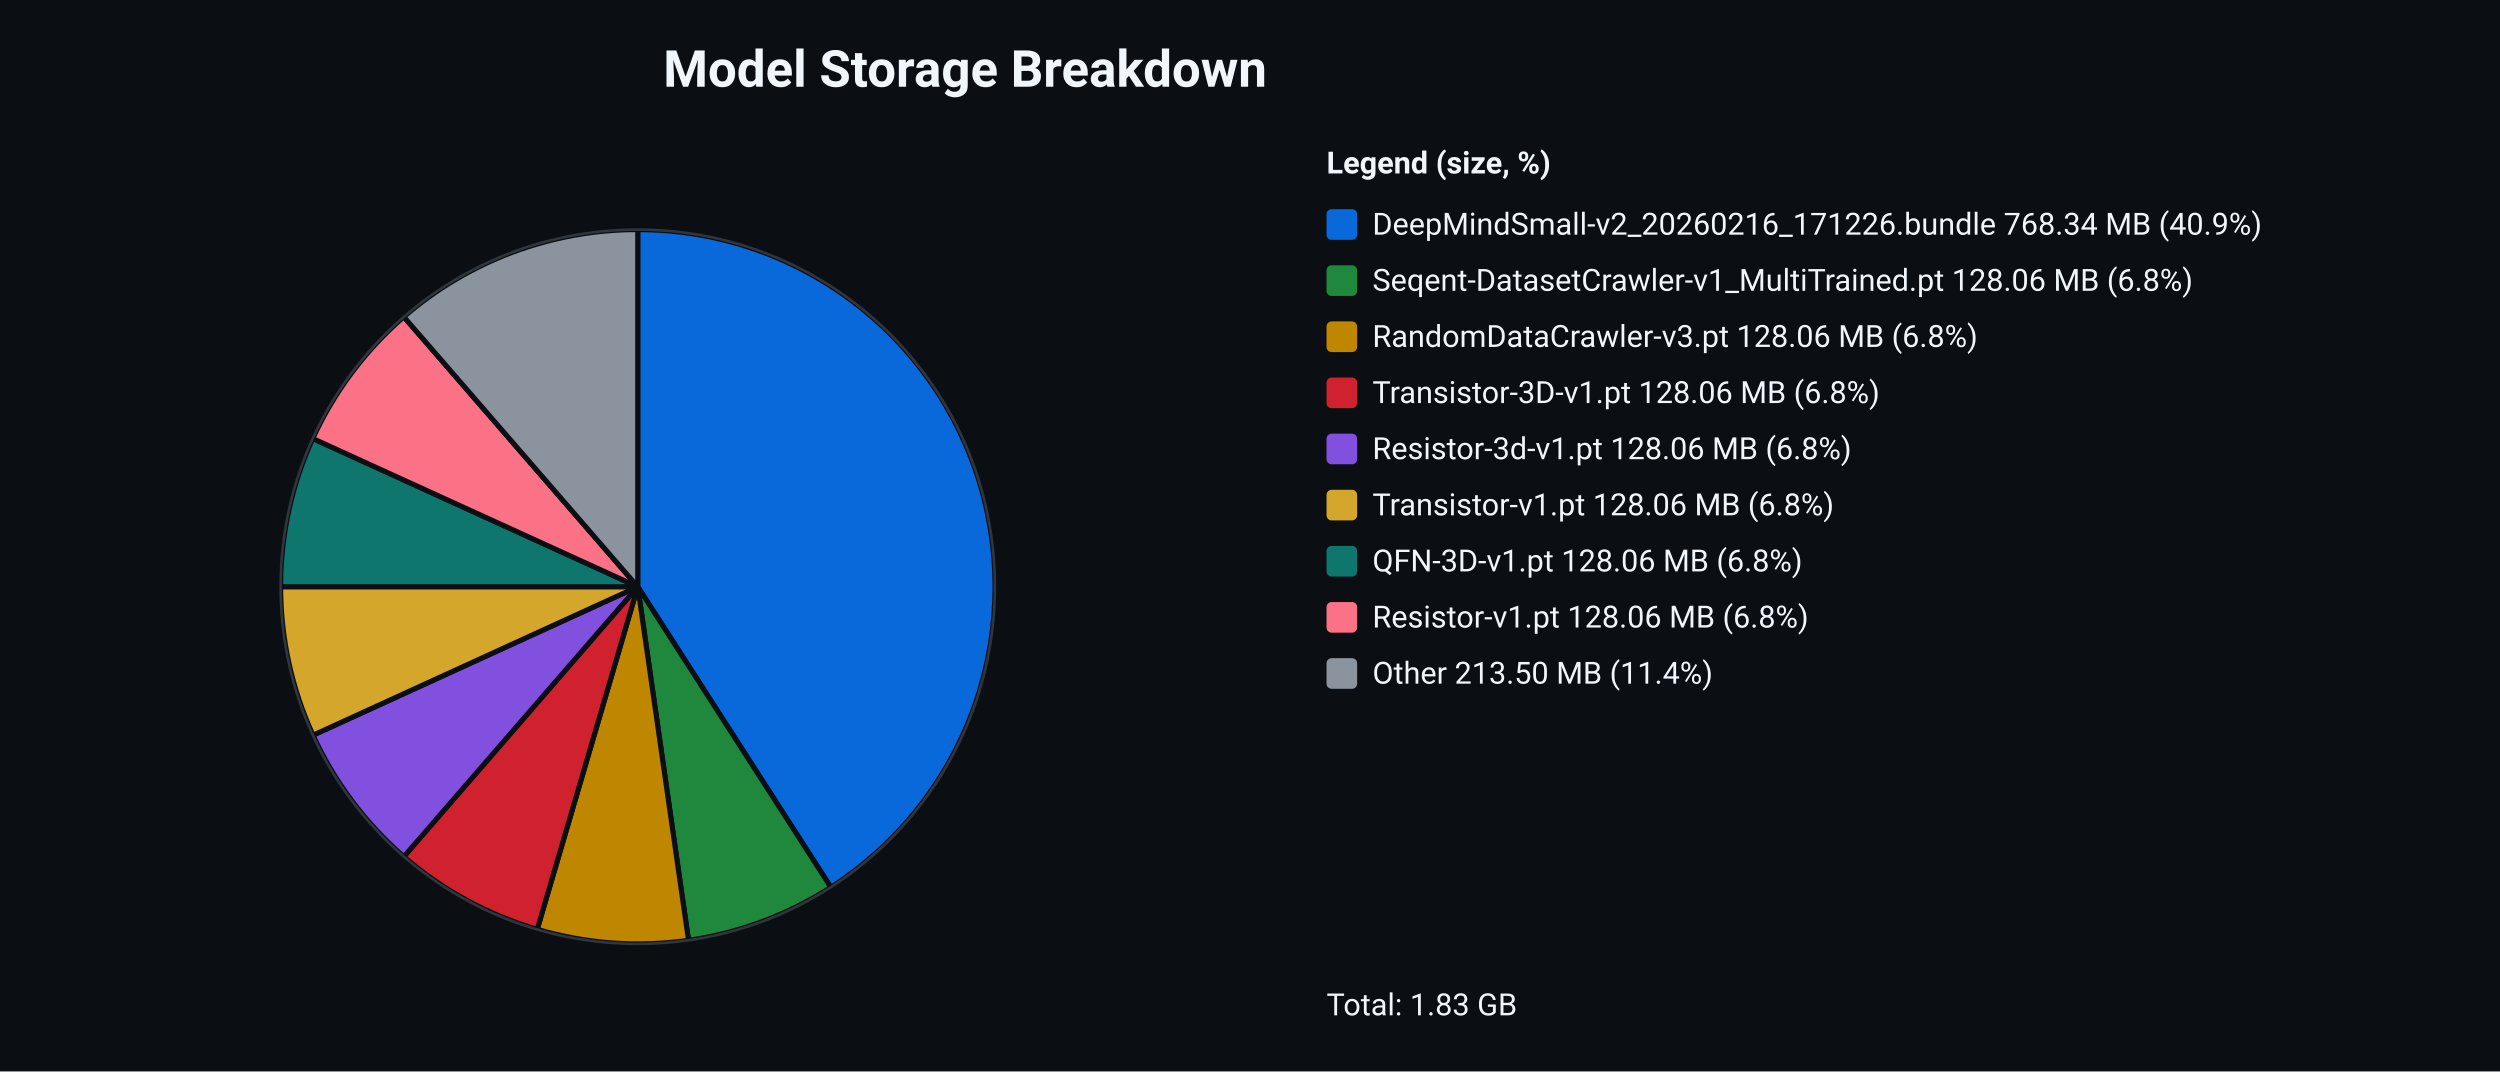
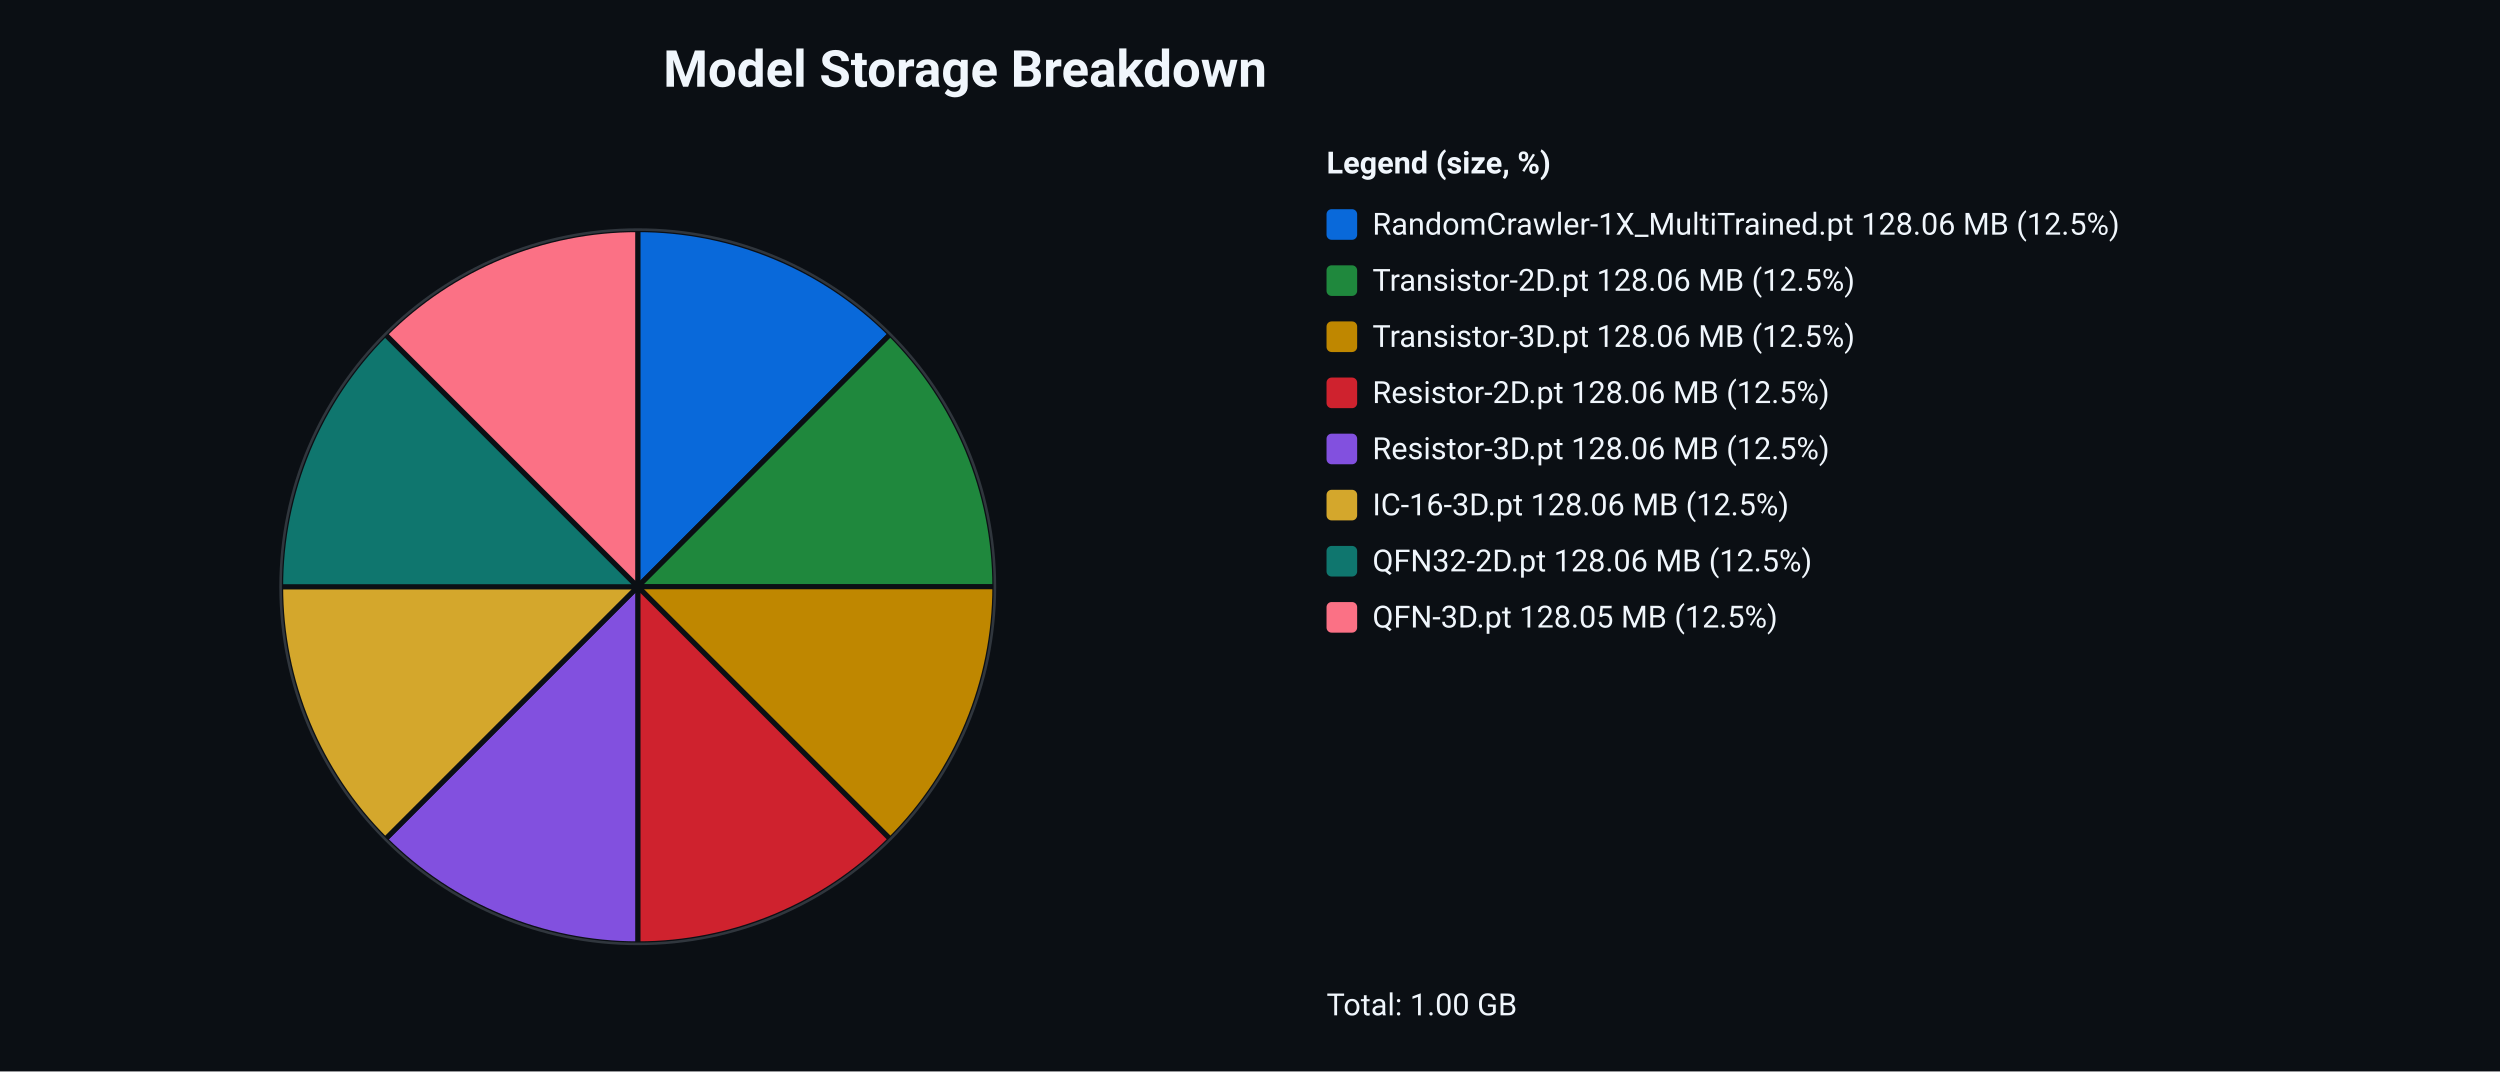
<svg xmlns="http://www.w3.org/2000/svg" width="980" height="420" viewBox="0 0 980 420">
  <rect x="0" y="0" width="980" height="420" fill="#0b0f14" />
  <text x="260" y="34" font-family="ui-sans-serif, system-ui, -apple-system, Segoe UI, Roboto, Arial" font-size="20" font-weight="700" fill="#f0f6fc">Model Storage Breakdown</text>
-   <path d="M 250.0 230.0 L 250.0 90.0 A 140.0 140.0 0 0 1 325.7 347.8 Z" fill="#0969da" stroke="#0b0f14" stroke-width="2" />
-   <path d="M 250.0 230.0 L 325.7 347.8 A 140.0 140.0 0 0 1 269.9 368.6 Z" fill="#1f883d" stroke="#0b0f14" stroke-width="2" />
-   <path d="M 250.0 230.0 L 269.9 368.6 A 140.0 140.0 0 0 1 210.6 364.3 Z" fill="#bf8700" stroke="#0b0f14" stroke-width="2" />
-   <path d="M 250.0 230.0 L 210.6 364.3 A 140.0 140.0 0 0 1 158.3 335.8 Z" fill="#cf222e" stroke="#0b0f14" stroke-width="2" />
-   <path d="M 250.0 230.0 L 158.3 335.8 A 140.0 140.0 0 0 1 122.7 288.2 Z" fill="#8250df" stroke="#0b0f14" stroke-width="2" />
-   <path d="M 250.0 230.0 L 122.7 288.2 A 140.0 140.0 0 0 1 110.0 230.0 Z" fill="#d4a72c" stroke="#0b0f14" stroke-width="2" />
-   <path d="M 250.0 230.0 L 110.0 230.0 A 140.0 140.0 0 0 1 122.6 171.9 Z" fill="#0f766e" stroke="#0b0f14" stroke-width="2" />
-   <path d="M 250.0 230.0 L 122.6 171.9 A 140.0 140.0 0 0 1 158.3 124.2 Z" fill="#fb7185" stroke="#0b0f14" stroke-width="2" />
-   <path d="M 250.0 230.0 L 158.3 124.2 A 140.0 140.0 0 0 1 250.0 90.0 Z" fill="#8b949e" stroke="#0b0f14" stroke-width="2" />
+   <path d="M 250.0 230.0 L 250.0 90.0 A 140.0 140.0 0 0 1 349.0 131.0 Z" fill="#0969da" stroke="#0b0f14" stroke-width="2" />
+   <path d="M 250.0 230.0 L 349.0 131.0 A 140.0 140.0 0 0 1 390.0 230.0 Z" fill="#1f883d" stroke="#0b0f14" stroke-width="2" />
+   <path d="M 250.0 230.0 L 390.0 230.0 A 140.0 140.0 0 0 1 349.0 329.0 Z" fill="#bf8700" stroke="#0b0f14" stroke-width="2" />
+   <path d="M 250.0 230.0 L 349.0 329.0 A 140.0 140.0 0 0 1 250.0 370.0 Z" fill="#cf222e" stroke="#0b0f14" stroke-width="2" />
+   <path d="M 250.0 230.0 L 250.0 370.0 A 140.0 140.0 0 0 1 151.0 329.0 Z" fill="#8250df" stroke="#0b0f14" stroke-width="2" />
+   <path d="M 250.0 230.0 L 151.0 329.0 A 140.0 140.0 0 0 1 110.0 230.0 Z" fill="#d4a72c" stroke="#0b0f14" stroke-width="2" />
+   <path d="M 250.0 230.0 L 110.0 230.0 A 140.0 140.0 0 0 1 151.0 131.0 Z" fill="#0f766e" stroke="#0b0f14" stroke-width="2" />
+   <path d="M 250.0 230.0 L 151.0 131.0 A 140.0 140.0 0 0 1 250.0 90.0 Z" fill="#fb7185" stroke="#0b0f14" stroke-width="2" />
  <circle cx="250.0" cy="230.0" r="140.0" fill="none" stroke="#30363d" stroke-width="1" />
  <text x="520.0" y="68.0" font-family="ui-sans-serif, system-ui, -apple-system, Segoe UI, Roboto, Arial" font-size="12" font-weight="700" fill="#f0f6fc">Legend (size, %)</text>
  <rect x="520.0" y="82.0" width="12" height="12" rx="2" fill="#0969da" />
-   <text x="538.0" y="92.0" font-family="ui-sans-serif, system-ui, -apple-system, Segoe UI, Roboto, Arial" font-size="12" fill="#f0f6fc">DeepMindSmall-v2_20260216_171226.bundle  768.34 MB  (40.9%)</text>
+   <text x="538.0" y="92.0" font-family="ui-sans-serif, system-ui, -apple-system, Segoe UI, Roboto, Arial" font-size="12" fill="#f0f6fc">RandomCrawler-1X_MultiTrained.pt  128.06 MB  (12.5%)</text>
  <rect x="520.0" y="104.0" width="12" height="12" rx="2" fill="#1f883d" />
-   <text x="538.0" y="114.0" font-family="ui-sans-serif, system-ui, -apple-system, Segoe UI, Roboto, Arial" font-size="12" fill="#f0f6fc">Seqent-DatasetCrawler-v1_MultiTrained.pt  128.06 MB  (6.8%)</text>
+   <text x="538.0" y="114.0" font-family="ui-sans-serif, system-ui, -apple-system, Segoe UI, Roboto, Arial" font-size="12" fill="#f0f6fc">Transistor-2D.pt  128.06 MB  (12.5%)</text>
  <rect x="520.0" y="126.0" width="12" height="12" rx="2" fill="#bf8700" />
-   <text x="538.0" y="136.0" font-family="ui-sans-serif, system-ui, -apple-system, Segoe UI, Roboto, Arial" font-size="12" fill="#f0f6fc">RandomDataCrawler-v3.pt  128.06 MB  (6.8%)</text>
+   <text x="538.0" y="136.0" font-family="ui-sans-serif, system-ui, -apple-system, Segoe UI, Roboto, Arial" font-size="12" fill="#f0f6fc">Transistor-3D.pt  128.06 MB  (12.5%)</text>
  <rect x="520.0" y="148.0" width="12" height="12" rx="2" fill="#cf222e" />
-   <text x="538.0" y="158.0" font-family="ui-sans-serif, system-ui, -apple-system, Segoe UI, Roboto, Arial" font-size="12" fill="#f0f6fc">Transistor-3D-v1.pt  128.06 MB  (6.8%)</text>
+   <text x="538.0" y="158.0" font-family="ui-sans-serif, system-ui, -apple-system, Segoe UI, Roboto, Arial" font-size="12" fill="#f0f6fc">Resistor-2D.pt  128.06 MB  (12.5%)</text>
  <rect x="520.0" y="170.0" width="12" height="12" rx="2" fill="#8250df" />
-   <text x="538.0" y="180.0" font-family="ui-sans-serif, system-ui, -apple-system, Segoe UI, Roboto, Arial" font-size="12" fill="#f0f6fc">Resistor-3d-v1.pt  128.06 MB  (6.8%)</text>
+   <text x="538.0" y="180.0" font-family="ui-sans-serif, system-ui, -apple-system, Segoe UI, Roboto, Arial" font-size="12" fill="#f0f6fc">Resistor-3D.pt  128.06 MB  (12.5%)</text>
  <rect x="520.0" y="192.0" width="12" height="12" rx="2" fill="#d4a72c" />
-   <text x="538.0" y="202.0" font-family="ui-sans-serif, system-ui, -apple-system, Segoe UI, Roboto, Arial" font-size="12" fill="#f0f6fc">Transistor-v1.pt  128.06 MB  (6.8%)</text>
+   <text x="538.0" y="202.0" font-family="ui-sans-serif, system-ui, -apple-system, Segoe UI, Roboto, Arial" font-size="12" fill="#f0f6fc">IC-16-3D.pt  128.06 MB  (12.5%)</text>
  <rect x="520.0" y="214.0" width="12" height="12" rx="2" fill="#0f766e" />
-   <text x="538.0" y="224.0" font-family="ui-sans-serif, system-ui, -apple-system, Segoe UI, Roboto, Arial" font-size="12" fill="#f0f6fc">QFN-3D-v1.pt  128.06 MB  (6.8%)</text>
+   <text x="538.0" y="224.0" font-family="ui-sans-serif, system-ui, -apple-system, Segoe UI, Roboto, Arial" font-size="12" fill="#f0f6fc">QFN32-2D.pt  128.06 MB  (12.5%)</text>
  <rect x="520.0" y="236.0" width="12" height="12" rx="2" fill="#fb7185" />
-   <text x="538.0" y="246.0" font-family="ui-sans-serif, system-ui, -apple-system, Segoe UI, Roboto, Arial" font-size="12" fill="#f0f6fc">Resistor-v1.pt  128.06 MB  (6.8%)</text>
-   <rect x="520.0" y="258.0" width="12" height="12" rx="2" fill="#8b949e" />
-   <text x="538.0" y="268.0" font-family="ui-sans-serif, system-ui, -apple-system, Segoe UI, Roboto, Arial" font-size="12" fill="#f0f6fc">Other  213.50 MB  (11.4%)</text>
-   <text x="520.0" y="398" font-family="ui-sans-serif, system-ui, -apple-system, Segoe UI, Roboto, Arial" font-size="12" fill="#f0f6fc">Total: 1.83 GB</text>
+   <text x="538.0" y="246.0" font-family="ui-sans-serif, system-ui, -apple-system, Segoe UI, Roboto, Arial" font-size="12" fill="#f0f6fc">QFN-3D.pt  128.05 MB  (12.5%)</text>
+   <text x="520.0" y="398" font-family="ui-sans-serif, system-ui, -apple-system, Segoe UI, Roboto, Arial" font-size="12" fill="#f0f6fc">Total: 1.00 GB</text>
</svg>
